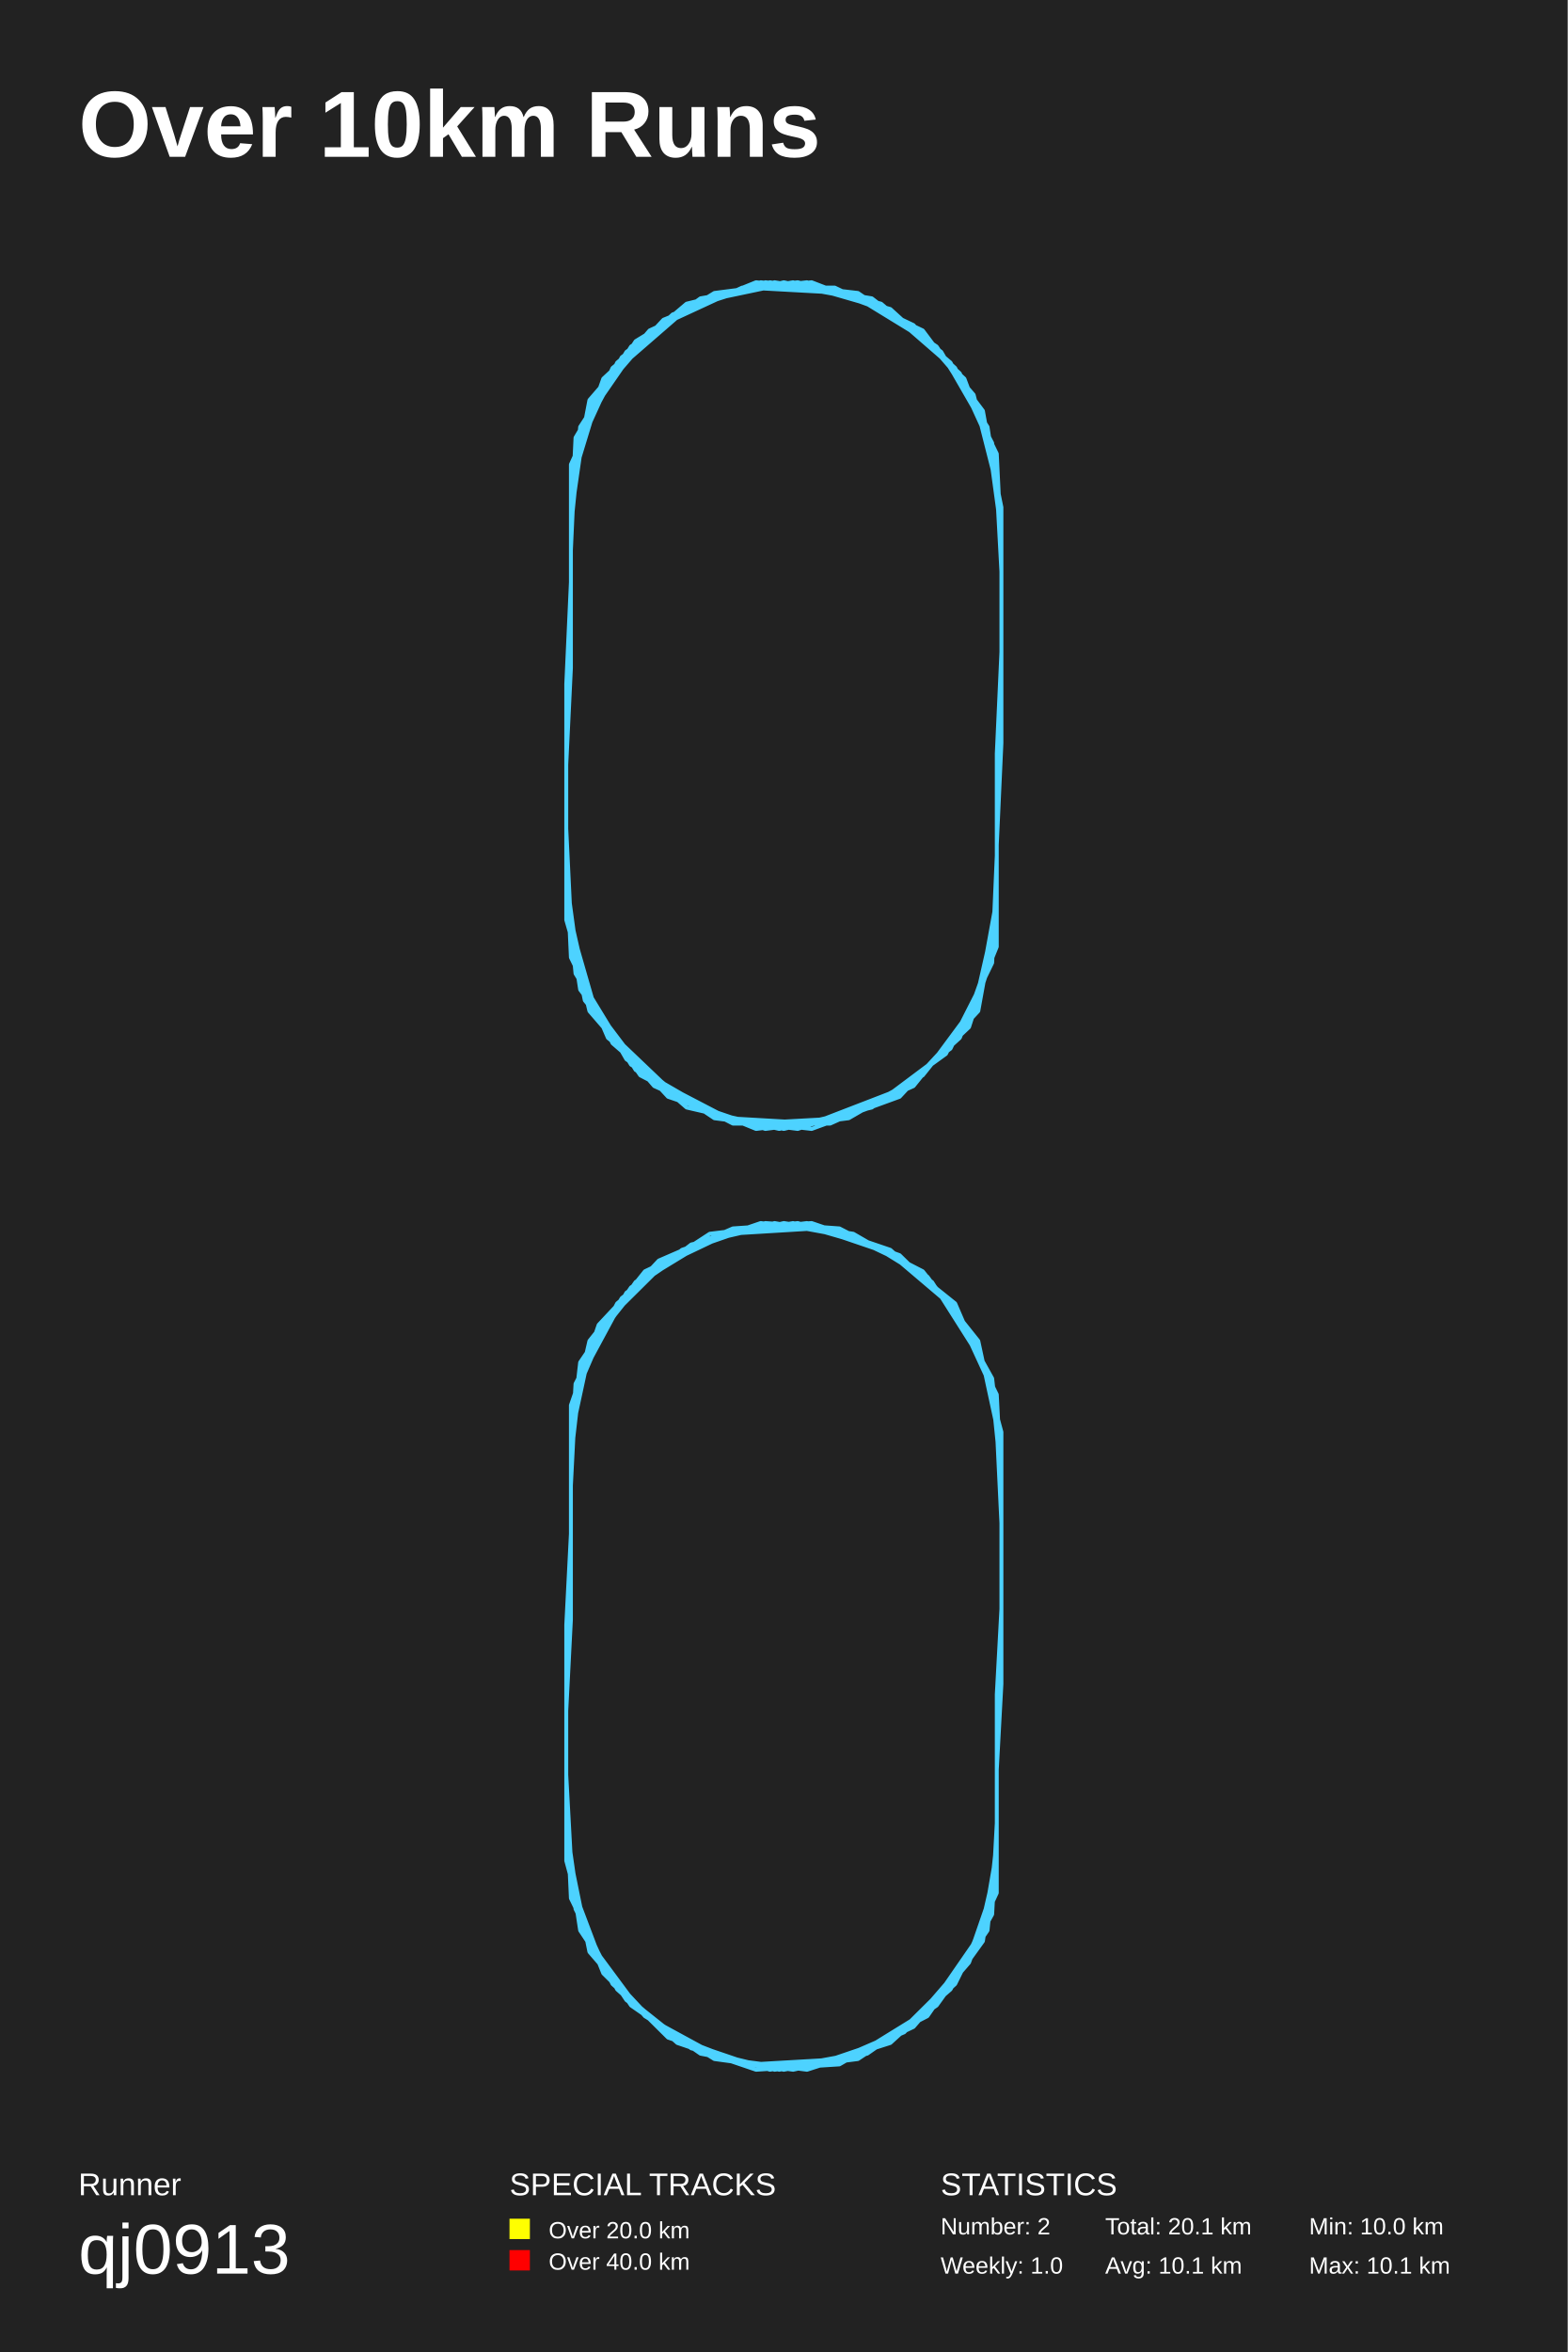
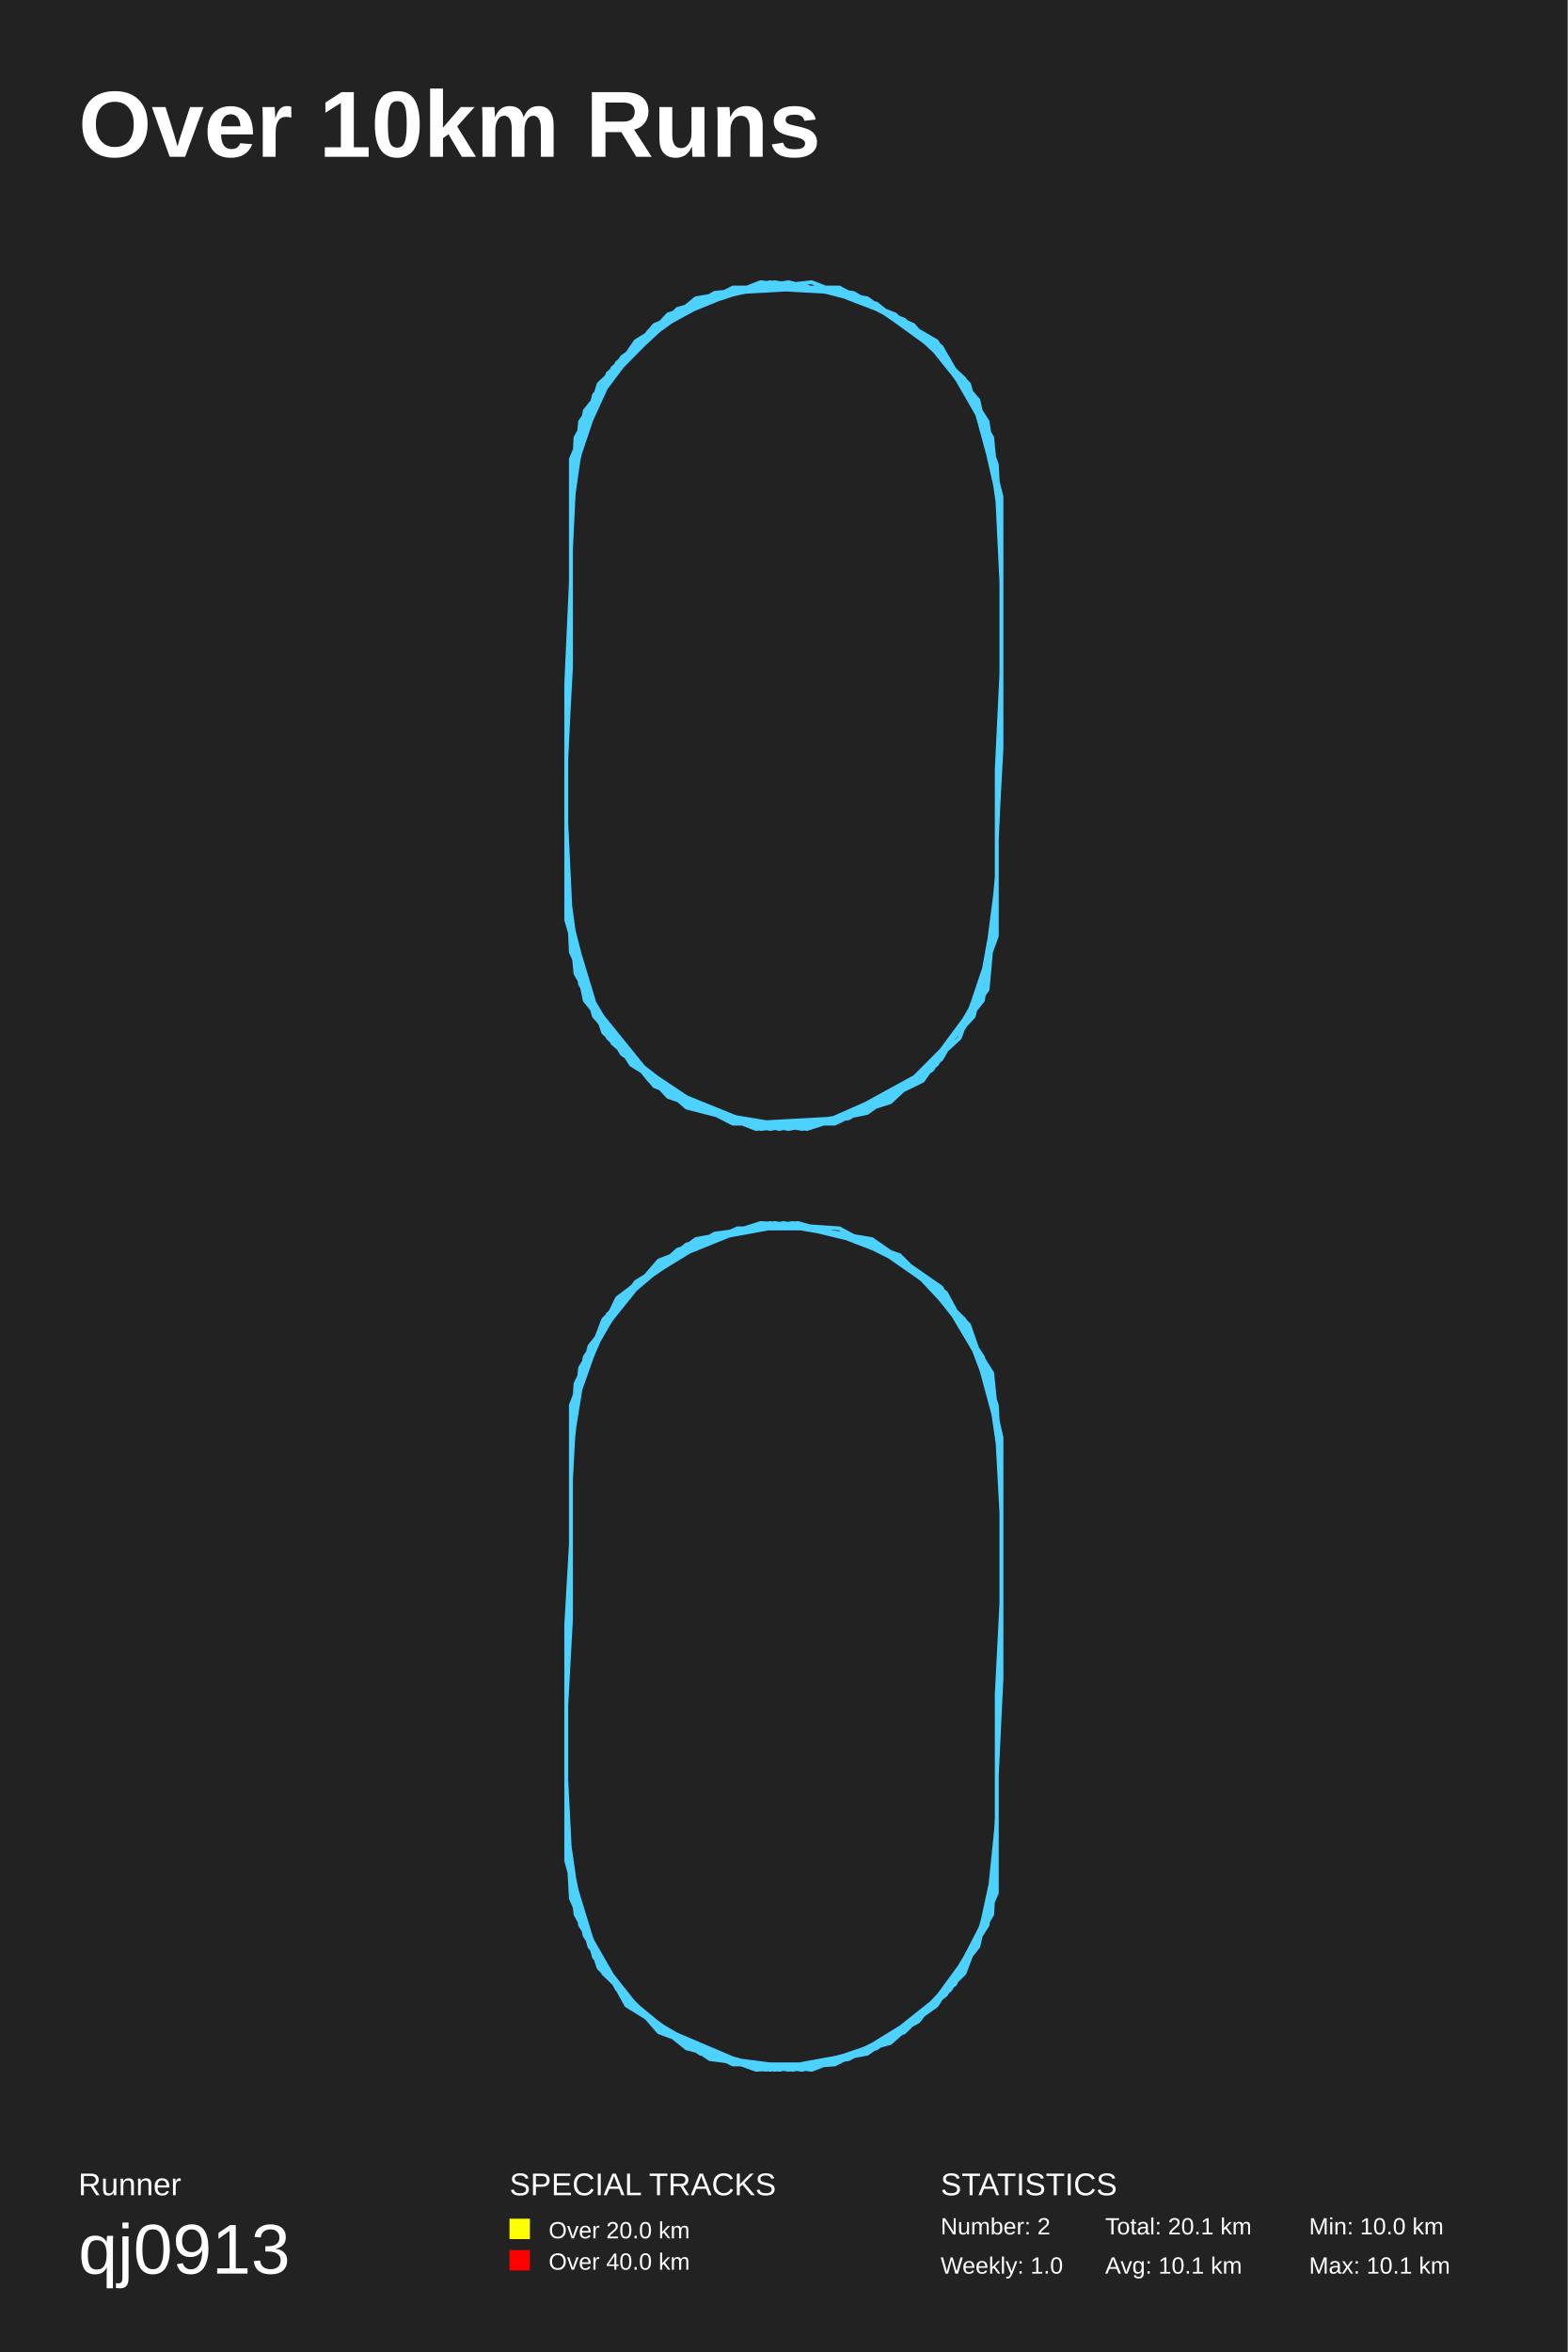
<svg xmlns="http://www.w3.org/2000/svg" baseProfile="full" height="300mm" version="1.1" viewBox="0,0,200,300" width="200mm">
  <defs />
  <rect fill="#222222" height="300" width="200" x="0" y="0" />
  <text fill="#FFFFFF" style="font-size:12px; font-family:Arial; font-weight:bold;" x="10" y="20">Over 10km Runs</text>
  <text fill="#FFFFFF" style="font-size:4px; font-family:Arial" x="10" y="280">Runner</text>
  <text fill="#FFFFFF" style="font-size:9px; font-family:Arial" x="10" y="290">qj0913</text>
  <text fill="#FFFFFF" style="font-size:4px; font-family:Arial" x="65" y="280">SPECIAL TRACKS</text>
  <rect fill="yellow" height="2.6" width="2.6" x="65" y="283" />
  <text fill="#FFFFFF" style="font-size:3px; font-family:Arial" x="70" y="285.5">Over 20.0 km</text>
  <rect fill="red" height="2.6" width="2.6" x="65" y="287" />
  <text fill="#FFFFFF" style="font-size:3px; font-family:Arial" x="70" y="289.5">Over 40.0 km</text>
  <text fill="#FFFFFF" style="font-size:4px; font-family:Arial" x="120" y="280">STATISTICS</text>
  <text fill="#FFFFFF" style="font-size:3px; font-family:Arial" x="120" y="285">Number: 2</text>
  <text fill="#FFFFFF" style="font-size:3px; font-family:Arial" x="120" y="290">Weekly: 1.0</text>
  <text fill="#FFFFFF" style="font-size:3px; font-family:Arial" x="141" y="285">Total: 20.1 km</text>
  <text fill="#FFFFFF" style="font-size:3px; font-family:Arial" x="141" y="290">Avg: 10.1 km</text>
  <text fill="#FFFFFF" style="font-size:3px; font-family:Arial" x="167" y="285">Min: 10.0 km</text>
  <text fill="#FFFFFF" style="font-size:3px; font-family:Arial" x="167" y="290">Max: 10.1 km</text>
-   <polyline fill="none" opacity="1" points="108.859,37.367 96.457,36.0 84.645,40.785 76.377,49.671 72.834,60.608 72.834,72.912 72.834,84.532 72.243,96.152 72.243,109.823 72.834,121.443 77.558,132.38 87.598,140.582 97.638,144.0 108.268,142.633 117.717,137.165 124.804,128.279 127.166,115.291 127.166,103.671 127.757,92.051 127.757,80.431 127.757,68.127 126.576,56.506 121.261,46.253 112.402,38.734 100,36.0 88.779,38.734 79.921,44.886 74.015,55.823 72.834,67.443 72.834,79.747 72.243,92.051 72.243,105.038 72.243,116.658 75.196,128.962 82.873,137.848 93.504,143.316 104.134,143.316 114.174,139.899 122.442,132.38 127.166,120.76 127.166,107.772 127.166,96.152 127.757,85.215 127.757,72.912 127.166,61.975 124.213,50.355 116.536,41.468 106.496,36.684 94.685,36.684 82.873,42.152 75.196,51.038 72.834,63.342 72.834,74.962 72.243,87.95 72.243,100.253 72.243,112.557 74.015,124.861 79.921,135.114 91.141,142.633 101.772,144.0 114.174,139.899 123.623,131.013 127.166,120.076 127.166,108.456 127.166,96.152 127.757,83.165 127.757,70.861 127.166,58.557 122.442,47.62 114.174,40.101 102.953,36.0 91.141,37.367 80.511,44.203 74.605,53.772 72.834,65.393 72.834,77.013 72.243,89.317 72.243,102.304 72.243,114.608 74.605,126.912 81.692,137.165 93.504,143.316 104.725,143.316 114.764,139.899 123.032,131.013 127.166,119.393 127.166,107.089 127.757,94.785 127.757,83.848 127.757,70.861 127.166,59.241 123.032,48.304 114.174,40.101 103.543,36.0 91.141,37.367 81.102,43.519 74.605,53.772 72.834,65.393 72.834,77.013 72.243,89.317 72.243,100.937 72.243,114.608 74.015,124.861 81.102,136.481 92.913,142.633 103.543,143.316 115.355,139.215 123.623,130.329 127.166,118.025 127.166,105.722 127.757,94.101 127.757,81.798 127.757,70.177 127.166,57.874 121.851,46.937 112.993,39.418 101.181,36.0 89.37,38.051 79.33,45.57 73.424,56.506 72.834,68.127 72.834,80.431 72.243,92.734 72.243,104.355 72.243,115.975 74.605,127.595 82.873,137.848 93.504,143.316 105.906,143.316 116.536,138.532 124.804,128.279 127.166,115.975 127.166,105.038 127.757,93.418 127.757,81.114 127.757,68.127 126.576,57.19 121.851,46.937 112.402,38.734 101.772,36.0 89.96,38.051 79.921,44.886 74.015,55.139 72.834,66.76 72.834,78.38 72.243,90 72.243,101.62 72.243,114.608 74.605,126.228 81.692,137.165 92.913,142.633 104.725,143.316 115.355,139.215 123.623,130.329 127.166,118.709 127.166,106.405 127.757,94.101 127.757,82.481 127.757,69.494 126.576,57.19 121.851,46.937 112.993,39.418 101.772,36.0 89.37,38.051 79.921,44.886 73.424,55.823 72.834,68.127 72.834,80.431 72.243,93.418 72.243,105.038 72.243,117.342 75.787,129.646 83.464,138.532 94.094,143.316 104.725,143.316 115.355,139.215 123.623,130.329 127.166,118.709 127.166,107.772 127.757,94.785 127.757,83.165 127.757,70.177 127.166,58.557 121.851,46.937 112.993,39.418 101.772,36.0 91.141,37.367 81.692,43.519 74.605,53.772 72.834,66.076 72.834,78.38 72.243,90 72.243,101.62 72.243,114.608 74.015,126.228 81.692,136.481 91.732,142.633 103.543,144.0 114.764,139.899 123.623,130.329 127.166,118.025 127.166,105.722 127.757,94.101 127.757,82.481 127.757,70.861 127.166,58.557 121.851,46.937 113.583,39.418 101.772,36.0 91.141,37.367 81.102,43.519 74.015,54.456 72.834,66.76 72.834,79.063 72.243,91.367 72.243,103.671 72.243,114.608 75.196,127.595 83.464,138.532 94.094,143.316 105.906,143.316 115.945,138.532 123.623,130.329 127.166,118.025 127.166,104.355 127.757,92.051 127.757,80.431 127.757,68.127 125.985,55.139 120.079,44.886 111.221,38.051 98.819,36.0 87.598,38.734 78.739,46.253 73.424,57.19 72.834,70.177 72.834,82.481 72.243,92.734 72.243,105.722 72.834,118.709 76.377,130.329 86.417,139.899 96.457,144.0 107.677,142.633 117.717,137.165 124.213,128.962 127.166,115.975 127.166,102.988 127.757,90.684 127.757,78.38 127.757,66.076 125.985,54.456 119.489,44.203 109.449,38.051 98.228,36.0 87.598,39.418 78.149,47.62 72.834,59.241 72.834,71.544 72.834,83.848 72.243,96.836 72.243,109.139 72.834,122.127 78.149,133.063 87.598,141.266 100,144.0 111.221,141.266 120.67,134.43 126.576,122.81 127.166,110.507 127.166,97.519 127.757,84.532 127.757,71.544 127.166,58.557 122.442,47.62 112.993,39.418 101.181,36.0 88.189,38.734 78.149,46.937 73.424,57.19 72.834,69.494 72.834,81.114 72.243,93.418 72.243,105.722 72.834,118.025 76.377,130.329 85.236,139.899 95.275,143.316 107.677,142.633 117.717,137.165 124.804,127.595 127.166,114.608 127.166,101.62 127.757,88.633 127.757,76.329 127.757,65.393 125.395,52.405 117.717,42.152 107.677,37.367 95.275,36.684 84.645,40.785 75.787,50.355 72.834,62.658 72.834,74.279 72.243,87.266 72.243,99.57 72.243,111.874 74.015,124.861 80.511,135.798 92.323,142.633 104.134,143.316 114.764,139.899 123.623,130.329 127.166,118.025 127.166,106.405 127.757,92.734 127.757,80.431 127.757,68.127 125.985,54.456 119.489,44.203 108.859,37.367 97.047,36.0 84.645,40.785 76.377,50.355 72.834,61.975 72.834,74.279 72.243,87.266 72.243,98.886 72.243,111.874 73.424,124.177 80.511,135.798 91.732,142.633 103.543,143.316 115.945,138.532 124.804,128.962 127.166,115.975 127.166,103.671 127.757,90 127.757,77.696 127.757,64.709 125.395,53.089 119.489,44.203 109.449,37.367 97.638,36.0 85.826,40.101 76.968,48.304 72.834,59.924 72.834,72.912 72.834,85.215 72.243,97.519 72.243,109.139 72.834,122.127 78.149,133.063 87.598,141.266 99.409,144.0 111.221,141.266 121.261,133.747 126.576,122.81 127.166,109.139 127.166,98.203 127.757,85.899 127.757,72.912 127.166,61.975" stroke="#4DD2FF" stroke-dasharray="none" stroke-linecap="round" stroke-linejoin="round" stroke-width="0.5" />
-   <polyline fill="none" opacity="1" points="76.968,251.013 84.645,259.215 94.685,263.316 104.134,263.316 114.174,259.899 121.261,253.747 126.576,243.494 127.166,232.557 127.166,221.62 127.757,210 127.757,200.431 127.757,188.127 126.576,176.506 121.851,166.937 113.583,159.418 104.134,156.684 92.323,157.367 82.283,162.152 75.196,171.038 72.834,181.291 72.834,192.228 72.834,203.165 72.243,213.418 72.243,224.355 72.243,235.291 74.605,246.912 80.511,255.798 89.37,261.949 100,264.0 110.63,261.949 119.489,255.798 125.985,246.228 127.166,234.608 127.166,221.62 127.757,210.684 127.757,200.431 127.757,188.81 126.576,177.19 121.851,166.937 113.583,159.418 102.953,156.0 91.732,157.367 82.283,162.835 75.196,171.722 72.834,182.658 72.834,194.279 72.834,205.215 72.243,216.152 72.243,226.405 72.834,237.342 75.196,248.962 82.283,257.165 92.323,262.633 102.953,264.0 113.583,260.582 121.851,253.063 126.576,243.494 127.166,232.557 127.166,222.304 127.757,212.051 127.757,200.431 127.757,189.494 127.166,177.874 121.851,166.937 114.174,160.101 104.134,156.684 92.913,157.367 82.873,162.152 75.787,171.038 72.834,179.924 72.834,190.861 72.834,203.165 72.243,214.785 72.243,225.722 72.243,237.342 75.196,248.279 82.283,257.165 91.141,262.633 101.181,264.0 110.63,261.949 119.489,255.798 125.395,247.595 127.166,235.975 127.166,225.038 127.757,214.785 127.757,204.532 127.757,193.595 127.757,182.658 124.804,171.722 117.717,162.152 107.677,157.367 97.047,156.0 87.007,159.418 78.739,166.253 73.424,176.506 72.834,186.76 72.834,197.696 72.243,209.317 72.243,218.886 72.243,230.507 72.834,240.76 76.968,251.696 85.236,259.899 95.275,263.316 106.496,263.316 116.536,258.532 123.623,250.329 127.166,240.76 127.166,229.823 127.166,218.886 127.757,207.95 127.757,195.646 127.757,184.709 125.395,173.772 118.898,163.519 110.04,158.051 98.819,156.0 88.779,158.734 79.921,164.886 73.424,176.506 72.834,187.443 72.834,198.38 72.243,210 72.243,221.62 72.243,231.874 73.424,243.494 78.739,253.747 86.417,260.582 96.457,264.0 107.087,263.316 116.536,257.848 123.623,249.646 127.166,239.393 127.166,229.823 127.166,218.886 127.757,208.633 127.757,197.696 127.757,186.076 126.576,175.823 121.261,166.253 113.583,159.418 103.543,156.0 93.504,156.684 84.055,160.785 76.377,168.987 72.834,179.241 72.834,189.494 72.834,199.747 72.243,210.684 72.243,221.62 72.243,231.874 73.424,243.494 78.149,253.063 85.826,259.899 95.866,263.316 105.906,263.316 115.355,259.215 122.442,251.696 127.166,241.443 127.166,231.19 127.166,220.253 127.757,210 127.757,198.38 127.757,188.127 126.576,177.19 121.851,166.253 114.174,160.101 104.134,156.684 93.504,156.684 83.464,161.468 75.787,170.355 72.834,180.608 72.834,191.544 72.834,202.481 72.243,213.418 72.243,224.355 72.243,234.608 74.015,246.228 79.921,255.114 88.189,261.266 98.819,264.0 109.449,262.633 117.717,257.165 124.804,247.595 127.166,238.025 127.166,226.405 127.166,216.152 127.757,205.215 127.757,194.279 127.757,182.658 124.804,171.722 117.717,162.152 107.087,156.684 97.638,156.0 85.826,160.101 77.558,168.304 73.424,177.874 72.834,189.494 72.834,201.114 72.243,212.734 72.243,224.355 72.243,235.291 74.605,246.912 81.692,256.481 89.96,261.949 100,264.0 110.63,261.949 119.489,255.798 125.395,246.912 127.166,236.658 127.166,225.722 127.757,214.785 127.757,203.848 127.757,192.912 127.757,182.658 124.804,171.722 118.308,162.835 108.859,157.367 100,156.0 88.189,158.734 79.33,165.57 74.015,174.456 72.834,183.342 72.834,194.962 72.834,205.899 72.243,216.836 72.243,227.772 72.834,239.393 75.787,249.646 82.283,257.165 92.323,262.633 102.953,264.0 112.993,260.582 121.261,253.747 126.576,244.177 127.166,233.241 127.166,221.62 127.757,210.684 127.757,199.747 127.757,188.81 126.576,177.19 121.851,166.937 113.583,159.418 103.543,156.0 92.323,157.367 82.873,162.152 75.196,171.722 72.834,183.342 72.834,194.279 72.834,205.899 72.243,216.836 72.243,228.456 72.834,240.076 76.968,251.013 84.645,259.215 95.275,263.316 105.315,263.316 114.764,259.215 123.032,251.013 127.166,240.076 127.166,229.139 127.166,217.519 127.757,206.582 127.757,194.279 127.166,181.975 124.804,171.038 117.717,162.152 107.677,157.367 97.638,156.0 87.007,159.418 78.739,166.253 73.424,177.19 72.834,188.127 72.834,199.063 72.243,210.684 72.243,220.937 72.243,232.557 74.015,244.861 78.739,253.747 88.189,261.266 99.409,264.0 110.04,261.949 119.489,255.798 125.985,245.544 127.166,234.608 127.166,222.988 127.757,212.051 127.757,201.114 127.757,189.494 127.166,177.874 121.851,166.937 112.993,159.418 101.181,156.0 89.96,158.051 79.921,164.886 74.015,175.823 72.834,186.076 72.834,197.013 72.243,207.95 72.243,219.57 72.243,231.19 73.424,242.81 78.149,253.063 87.007,260.582 98.228,264.0 109.449,261.949 118.308,256.481 125.395,246.228 127.166,235.975 127.166,225.038 127.757,213.418 127.757,201.798 127.757,190.177 127.166,178.557 122.442,167.62 114.764,160.101 103.543,156.0 92.323,157.367 82.283,162.152 75.196,172.405 72.834,183.342 72.834,194.279 72.834,206.582 72.243,218.203 72.243,229.139 72.834,242.127 78.149,253.063 87.007,260.582 96.457,264.0 107.677,262.633 118.308,257.165 125.395,246.912 127.166,235.975 127.166,224.355 127.757,213.418 127.757,201.798 127.757,190.177 127.166,178.557 122.442,167.62 113.583,159.418 102.953,156.0 91.732,157.367 80.511,164.203 74.015,173.772 72.834,184.709 72.834,195.646 72.243,207.266 72.243,218.886 72.243,229.823 72.834,241.443 76.968,251.696 85.826,259.899 95.866,263.316 107.677,262.633 117.127,257.848 124.804,247.595 127.166,237.342 127.166,225.038 127.757,213.418 127.757,201.114 127.757,188.81 126.576,177.19 121.851,166.937 113.583,159.418 101.772,156.0 90.551,157.367 81.102,163.519 74.015,173.772 72.834,184.025" stroke="#4DD2FF" stroke-dasharray="none" stroke-linecap="round" stroke-linejoin="round" stroke-width="0.5" />
+   <polyline fill="none" opacity="1" points="93.504,36.684 82.873,42.152 75.196,51.722 72.834,63.342 72.834,74.962 72.243,87.266 72.243,99.57 72.243,111.874 73.424,124.177 79.33,134.43 90.551,141.949 100.591,144.0 110.63,141.949 120.079,135.114 125.985,124.861 127.166,112.557 127.166,100.937 127.757,89.317 127.757,77.696 127.757,65.393 125.985,53.772 119.489,43.519 108.859,37.367 97.047,36.0 86.417,40.101 77.558,47.62 72.834,58.557 72.834,70.861 72.834,82.481 72.243,95.469 72.243,107.772 72.834,119.393 76.968,131.696 85.826,139.899 96.457,143.316 107.087,142.633 115.945,138.532 124.213,129.646 127.166,117.342 127.166,105.038 127.757,93.418 127.757,82.481 127.757,70.861 127.166,59.241 123.032,48.304 114.174,40.101 103.543,36.0 91.141,37.367 81.102,43.519 74.015,53.772 72.834,66.076 72.834,78.38 72.243,90.684 72.243,103.671 72.243,115.975 74.605,127.595 82.873,137.848 93.504,143.316 104.725,143.316 117.127,137.848 124.804,128.279 127.166,117.342 127.166,105.038 127.757,93.418 127.757,79.747 127.757,68.127 126.576,55.823 120.67,45.57 111.221,38.734 100.591,36.0 88.189,38.734 78.739,46.253 73.424,55.823 72.834,68.127 72.834,80.431 72.243,92.051 72.243,105.038 72.243,117.342 75.787,129.646 84.645,139.215 95.866,143.316 107.087,142.633 117.127,137.848 124.804,128.279 127.166,116.658 127.166,104.355 127.757,92.051 127.757,80.431 127.757,68.127 126.576,56.506 121.261,46.253 111.811,38.734 100.591,36.0 88.779,38.051 78.739,46.253 73.424,56.506 72.834,68.127 72.834,79.747 72.243,92.734 72.243,104.355 72.243,117.342 75.196,127.595 84.055,138.532 95.275,143.316 106.496,143.316 117.717,137.165 124.804,127.595 127.166,114.608 127.166,102.304 127.757,91.367 127.757,78.38 127.757,66.076 125.985,54.456 120.079,44.203 110.04,38.051 98.228,36.0 86.417,39.418 77.558,48.304 72.834,59.241 72.834,71.544 72.834,83.165 72.243,94.785 72.243,107.772 72.834,119.393 76.377,130.329 85.236,139.899 97.047,144.0 108.268,142.633 118.898,136.481 125.985,125.544 127.166,113.241 127.166,102.304 127.757,90.684 127.757,77.696 127.757,66.076 125.985,54.456 119.489,44.203 110.04,38.051 98.819,36.0 87.007,39.418 78.149,46.937 73.424,57.874 72.834,70.177 72.834,81.114 72.243,92.734 72.243,105.038 72.834,118.025 75.787,128.962 84.055,138.532 95.866,143.316 107.087,142.633 117.717,137.165 124.804,128.279 127.166,115.291 127.166,102.988 127.757,90.684 127.757,79.063 127.757,66.76 125.985,55.139 120.079,44.886 110.63,38.051 98.228,36.0 87.007,39.418 78.149,47.62 72.834,59.241 72.834,71.544 72.834,83.848 72.243,96.152 72.243,108.456 72.834,120.76 77.558,132.38 85.826,139.899 96.457,144.0 107.677,142.633 117.717,137.165 125.395,127.595 127.166,115.975 127.166,104.355 127.757,92.051 127.757,80.431 127.757,67.443 125.985,55.139 120.079,44.886 110.63,38.051 98.819,36.0 88.779,38.734 79.33,45.57 73.424,56.506 72.834,69.494 72.834,81.798 72.243,92.734 72.243,105.038 72.834,117.342 75.787,128.962 84.055,138.532 95.275,143.316 105.906,143.316 117.127,137.848 125.395,127.595 127.166,115.291 127.166,102.988 127.757,91.367 127.757,79.747 127.757,68.127 126.576,55.823 120.079,44.886 110.63,38.051 98.819,36.0 88.189,38.734 78.739,46.253 73.424,57.874 72.834,69.494 72.834,82.481 72.243,94.101 72.243,106.405 72.834,118.025 76.968,131.696 85.826,139.899 96.457,143.316 108.268,142.633 118.308,136.481 124.804,127.595 127.166,114.608 127.166,100.937 127.757,89.317 127.757,77.013 127.757,65.393 124.804,52.405 118.308,42.835 108.268,37.367 95.866,36.684 85.236,40.101 76.968,48.987 72.834,61.291 72.834,72.912 72.834,85.215 72.243,96.152 72.243,109.139 72.834,121.443 78.149,133.063 88.779,141.266 99.409,144.0 110.04,141.949 119.489,135.798 125.395,126.228 127.166,112.557 127.166,99.57 127.757,87.266 127.757,75.646 127.757,63.342 124.804,51.722 117.127,42.152 107.087,36.684 95.275,36.684 85.236,40.785 75.787,50.355 72.834,62.658 72.834,74.279 72.243,87.266 72.243,99.57 72.243,112.557 74.015,125.544 80.511,135.798 90.551,141.949 102.953,144.0 113.583,140.582 122.442,132.38 127.166,119.393 127.166,107.089 127.757,94.101 127.757,81.798 127.757,68.127 126.576,55.823 120.079,44.886 110.04,38.051 98.228,36.0 85.826,40.101 76.377,48.987 72.834,60.608 72.834,72.912 72.834,84.532 72.243,96.836 72.243,109.139 72.834,121.443 78.149,133.063 87.598,141.266 98.228,144.0 110.04,141.949 120.079,135.114 125.985,124.861 127.166,111.874 127.166,98.203 127.757,85.899 127.757,73.595 127.166,61.975 123.623,48.987 115.355,40.785 104.725,36.684 92.323,37.367 82.283,42.835 74.605,53.089 72.834,65.393 72.834,77.013 72.243,90 72.243,102.304 72.243,115.291 75.196,128.279 83.464,138.532 95.275,143.316 106.496,143.316 117.717,137.848 124.804,127.595 127.166,115.291 127.166,102.988 127.757,90 127.757,77.013 127.757,64.025 124.804,51.038 116.536,41.468 105.906,36.684 93.504,36.684 82.283,42.835 74.605,52.405 72.834,64.709 72.834,77.696 72.243,90 72.243,102.304 72.243,115.291 74.605,127.595 82.873,137.848 94.685,143.316 107.087,142.633 118.308,136.481 125.985,126.228 127.166,113.241 127.166,100.253 127.757,86.582 127.757,74.279 127.166,61.975 124.213,50.355 117.127,42.152 106.496,36.684 94.685,36.684 83.464,41.468 75.196,51.722 72.834,63.342 72.834,75.646 72.243,87.95 72.243,100.253 72.243,111.874 74.015,124.861 80.511,135.798 90.551,141.949 102.362,144.0 114.174,139.899 123.032,131.013 127.166,118.709 127.166,106.405 127.757,95.469 127.757,82.481 127.757,70.861" stroke="#4DD2FF" stroke-dasharray="none" stroke-linecap="round" stroke-linejoin="round" stroke-width="0.5" />
+   <polyline fill="none" opacity="1" points="87.007,260.582 96.457,264.0 106.496,263.316 115.945,258.532 123.032,251.013 127.166,240.76 127.166,230.507 127.166,218.886 127.757,207.266 127.757,197.013 127.757,185.393 125.985,174.456 120.079,164.203 111.221,158.734 101.772,156.0 90.551,158.051 80.511,164.203 74.605,173.772 72.834,184.709 72.834,195.646 72.834,205.899 72.243,216.152 72.243,227.089 72.834,238.709 75.787,249.646 82.283,257.165 91.732,262.633 102.362,264.0 112.993,260.582 121.261,253.747 126.576,242.81 127.166,231.874 127.166,218.886 127.757,208.633 127.757,197.013 127.757,186.076 125.985,174.456 120.079,164.886 111.221,158.734 100,156.0 89.96,158.051 79.921,164.886 74.015,174.456 72.834,186.076 72.834,197.013 72.243,207.266 72.243,218.886 72.243,229.139 72.834,240.76 76.968,251.013 84.055,259.215 95.275,263.316 105.315,263.316 115.355,259.215 123.032,251.696 127.166,240.76 127.166,230.507 127.166,220.253 127.757,209.317 127.757,197.696 127.757,186.76 126.576,175.139 120.079,164.886 111.811,158.734 101.181,156.0 89.96,158.051 80.511,164.203 74.605,173.089 72.834,182.658 72.834,194.279 72.834,206.582 72.243,217.519 72.243,228.456 72.834,240.076 76.377,251.013 84.055,258.532 93.504,263.316 103.543,263.316 113.583,260.582 121.261,253.747 125.985,244.861 127.166,233.924 127.166,222.988 127.757,212.051 127.757,201.798 127.757,190.861 127.166,179.924 123.032,168.987 115.355,160.785 104.725,156.684 94.094,156.684 84.645,160.785 76.968,168.304 72.834,179.241 72.834,189.494 72.834,201.114 72.243,211.367 72.243,221.62 72.243,233.241 73.424,243.494 78.739,253.747 87.007,260.582 98.228,264.0 109.449,261.949 118.308,256.481 124.804,248.279 127.166,238.025 127.166,227.089 127.166,216.152 127.757,204.532 127.757,192.912 127.166,181.975 124.213,171.038 117.127,162.152 107.677,157.367 97.047,156.0 86.417,159.418 77.558,167.62 72.834,179.241 72.834,190.177 72.834,201.114 72.243,213.418 72.243,223.671 72.243,234.608 74.605,246.228 79.921,255.798 88.779,261.266 98.819,264.0 109.449,261.949 118.308,256.481 124.804,247.595 127.166,236.658 127.166,227.089 127.166,216.152 127.757,205.215 127.757,194.279 127.757,183.342 125.395,173.089 119.489,164.203 111.221,158.734 101.181,156.0 91.141,157.367 82.283,162.835 75.196,171.722 72.834,181.975 72.834,191.544 72.834,202.481 72.243,213.418 72.243,224.355 72.243,235.291 74.015,245.544 79.921,255.114 87.598,261.266 98.228,264.0 108.268,262.633 117.127,257.848 124.213,248.962 127.166,238.709 127.166,229.139 127.166,217.519 127.757,207.266 127.757,195.646 127.757,185.393 125.395,173.772 120.079,164.886 111.811,158.734 101.772,156.0 91.141,157.367 81.102,163.519 74.605,173.089 72.834,183.342 72.834,194.279 72.834,205.215 72.243,216.152 72.243,226.405 72.243,237.342 75.196,248.279 81.692,256.481 90.551,262.633 101.181,264.0 111.811,261.266 119.489,255.798 125.985,245.544 127.166,235.291 127.166,223.671 127.757,213.418 127.757,202.481 127.757,190.861 127.166,179.924 123.623,168.987 114.764,160.101 104.725,156.684 95.275,156.684 83.464,161.468 75.787,171.038 72.834,180.608 72.834,192.228 72.834,203.848 72.243,215.469 72.243,227.089 72.834,238.709 76.377,250.329 83.464,258.532 92.913,262.633 103.543,264.0 112.402,260.582 121.261,253.747 125.985,244.177 127.166,233.924 127.166,222.988 127.757,212.051 127.757,201.114 127.757,190.177 127.166,179.241 123.623,168.987 115.945,161.468 107.087,156.684 97.047,156.0 85.826,160.101 77.558,167.62 73.424,177.19 72.834,186.076 72.834,197.696 72.243,208.633 72.243,219.57 72.243,231.19 72.834,242.127 76.968,251.696 84.055,258.532 95.275,263.316 105.315,263.316 115.355,259.215 123.032,251.013 127.166,241.443 127.166,230.507 127.166,218.886 127.757,207.95 127.757,196.329 127.757,186.076 125.985,174.456 120.079,164.886 111.221,158.734 100,156.0 89.96,158.051 79.921,164.886 74.015,175.139 72.834,186.076 72.834,197.013 72.243,208.633 72.243,219.57 72.243,231.874 73.424,243.494 78.739,253.747 87.007,260.582 97.638,264.0 107.677,262.633 117.127,257.848 124.804,248.279 127.166,237.342 127.166,226.405 127.757,214.101 127.757,203.848 127.757,190.861 127.166,179.241 123.032,168.304 115.355,160.785 104.725,156.684 94.685,156.684 84.055,160.785 76.968,168.987 72.834,180.608 72.834,190.861 72.834,202.481 72.243,213.418 72.243,224.355 72.243,235.975 74.605,246.912 81.102,256.481 91.141,262.633 102.362,264.0 112.402,260.582 121.851,253.063 126.576,242.81 127.166,231.874 127.166,220.937 127.757,209.317 127.757,197.696 127.757,186.076 125.985,175.139 119.489,164.203 110.04,158.051 98.228,156.0 87.007,159.418 78.149,166.937 73.424,177.874 72.834,188.81 72.834,199.747 72.243,210.684 72.243,222.304 72.243,233.924 74.015,245.544 80.511,255.798 89.37,261.949 100.591,264.0 111.811,261.266 120.67,254.43 126.576,244.177 127.166,232.557 127.166,222.304 127.757,210 127.757,199.063 127.757,187.443 125.985,175.139 120.67,165.57 111.811,158.734 101.181,156.0 89.37,158.051 79.921,164.886 74.015,174.456 72.834,186.076 72.834,197.013 72.243,209.317 72.243,220.937 72.243,232.557 74.015,244.861 79.921,255.114 89.37,261.949 99.409,264.0 110.63,261.949 120.67,254.43 125.985,244.177 127.166,232.557 127.166,221.62 127.757,210 127.757,197.696 127.757,186.76 126.576,175.823 120.67,164.886 111.221,158.734 100,156.0 88.779,158.051 78.739,165.57 73.424,176.506 72.834,186.76 72.834,198.38 72.243,210 72.243,220.937 72.243,232.557 73.424,244.177 78.739,253.747 87.598,261.266 98.819,264.0 110.63,261.949 119.489,255.798 125.985,244.861 127.166,234.608 127.166,222.304 127.757,210 127.757,197.696 127.757,185.393 125.985,175.139 120.079,164.203 111.221,158.051 98.819,156.0 87.598,158.734 79.33,165.57 73.424,176.506" stroke="#4DD2FF" stroke-dasharray="none" stroke-linecap="round" stroke-linejoin="round" stroke-width="0.5" />
</svg>
